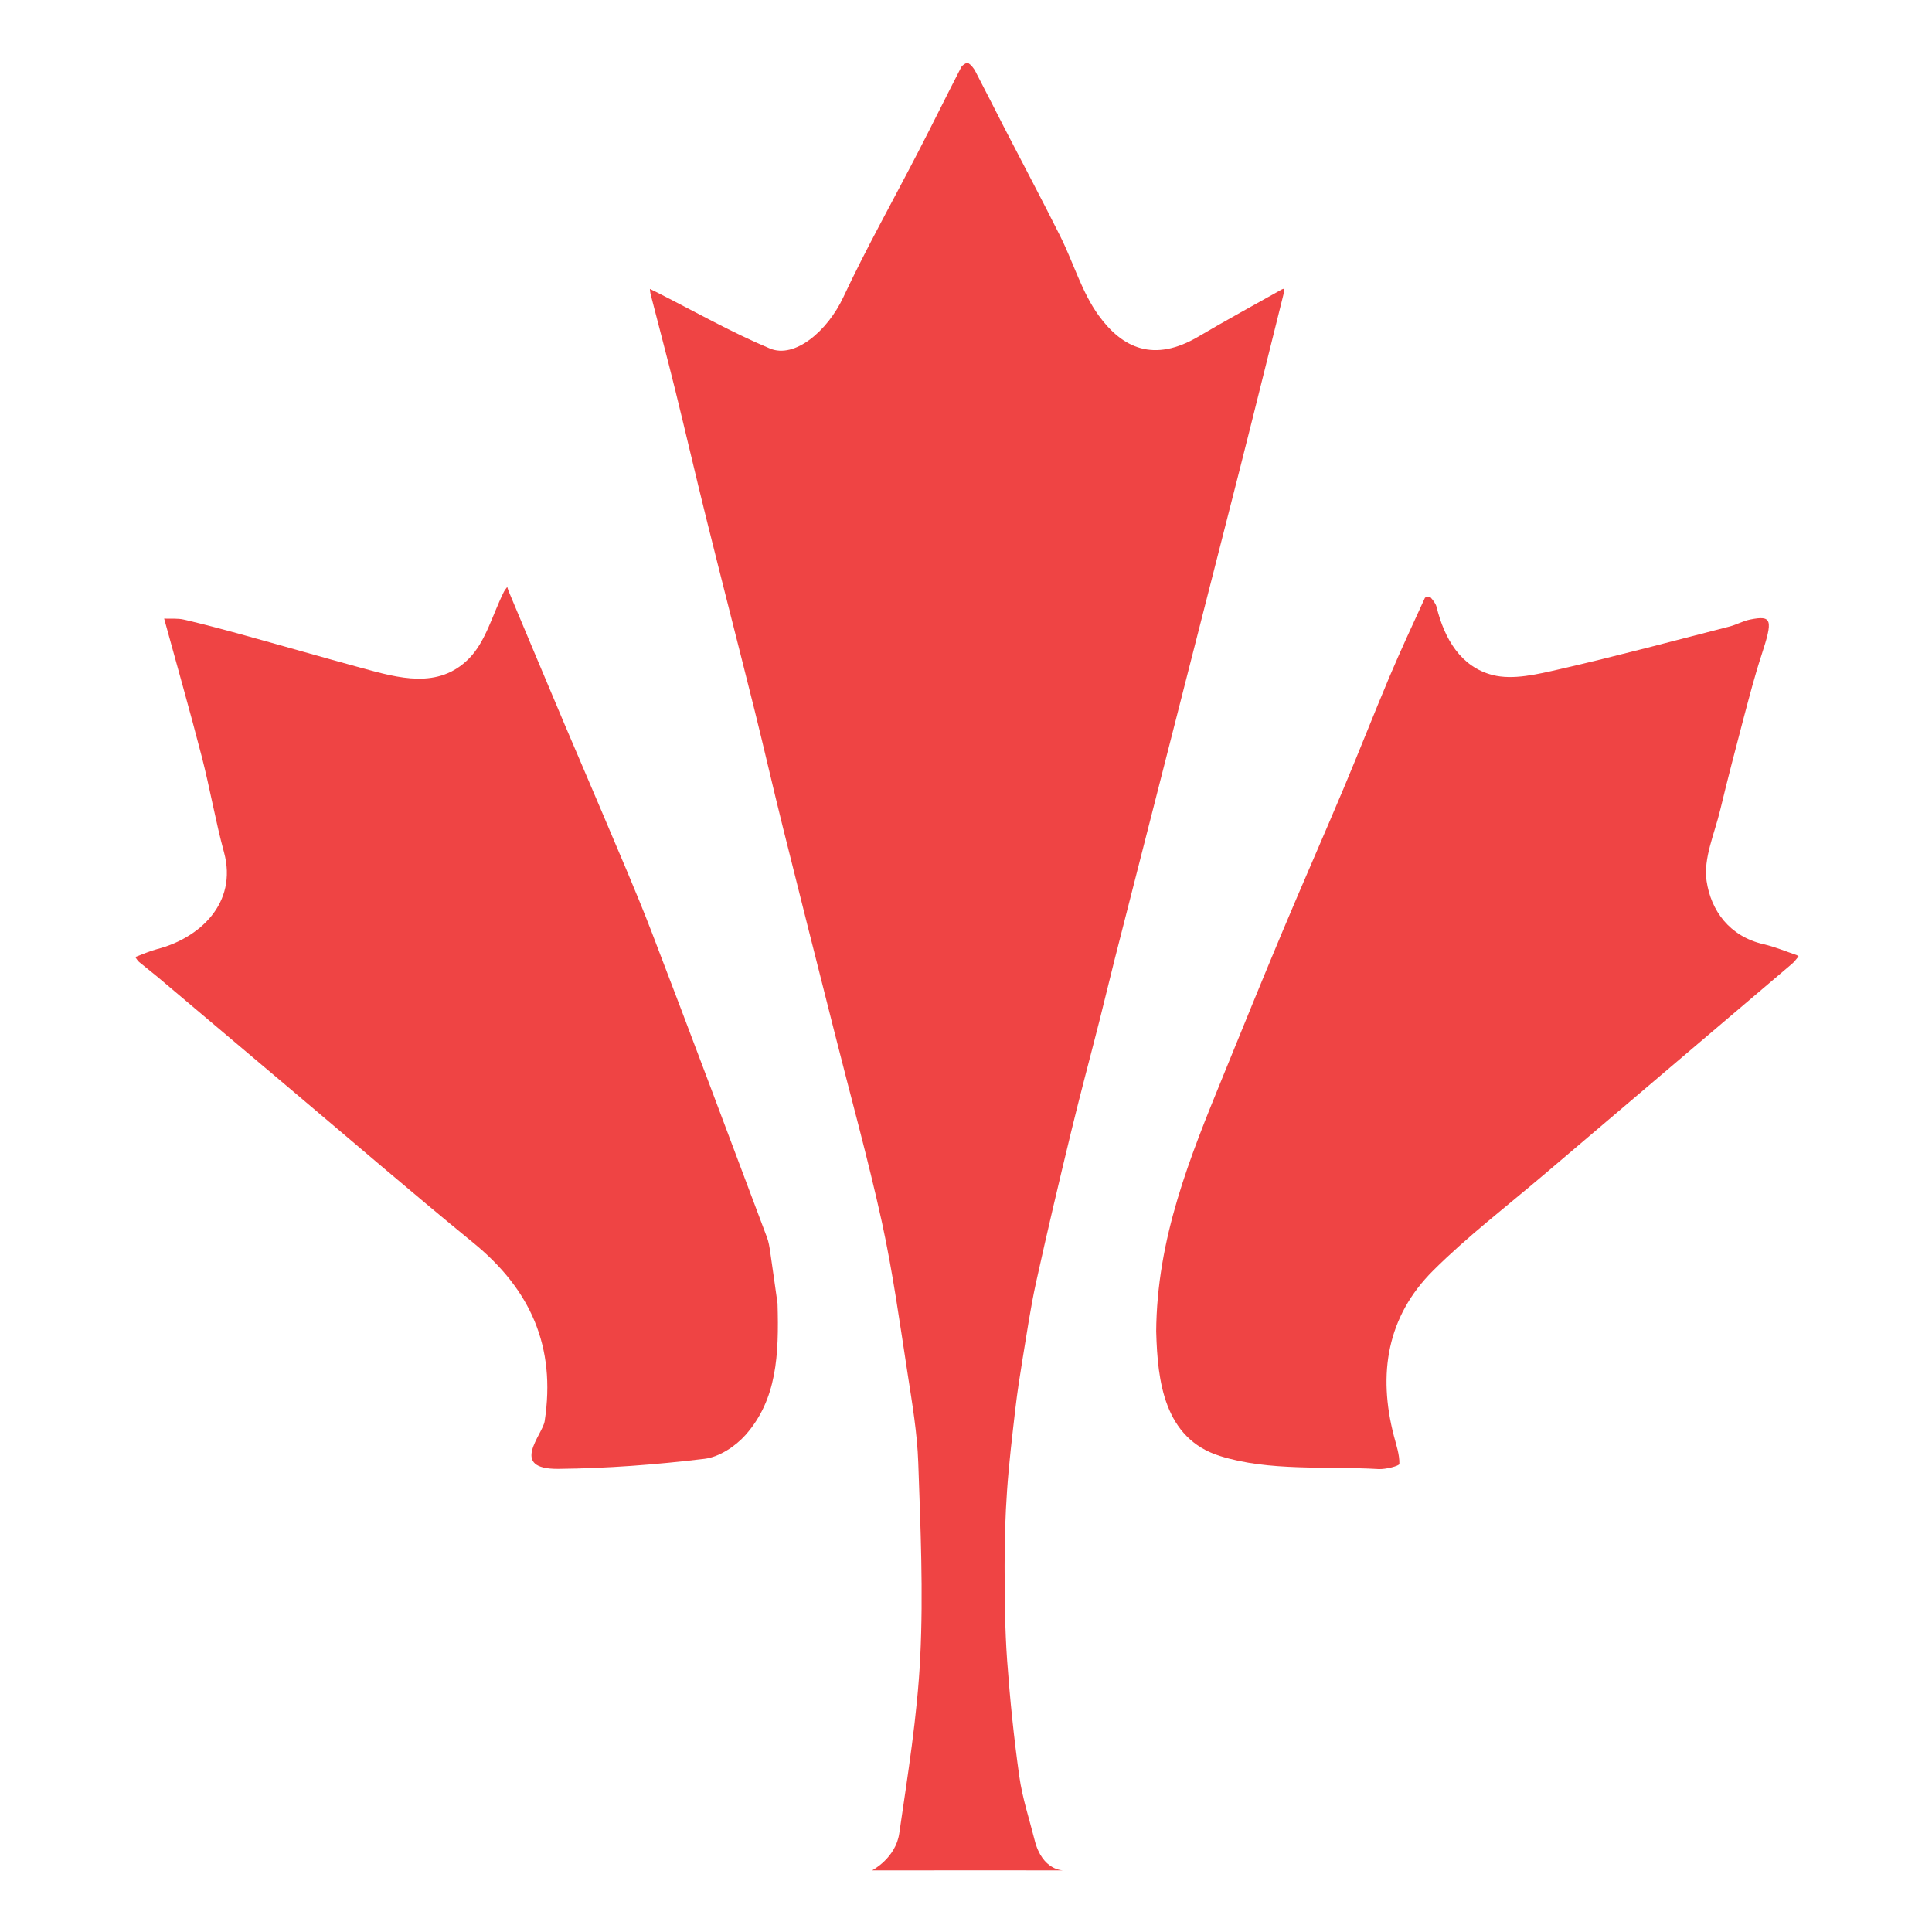
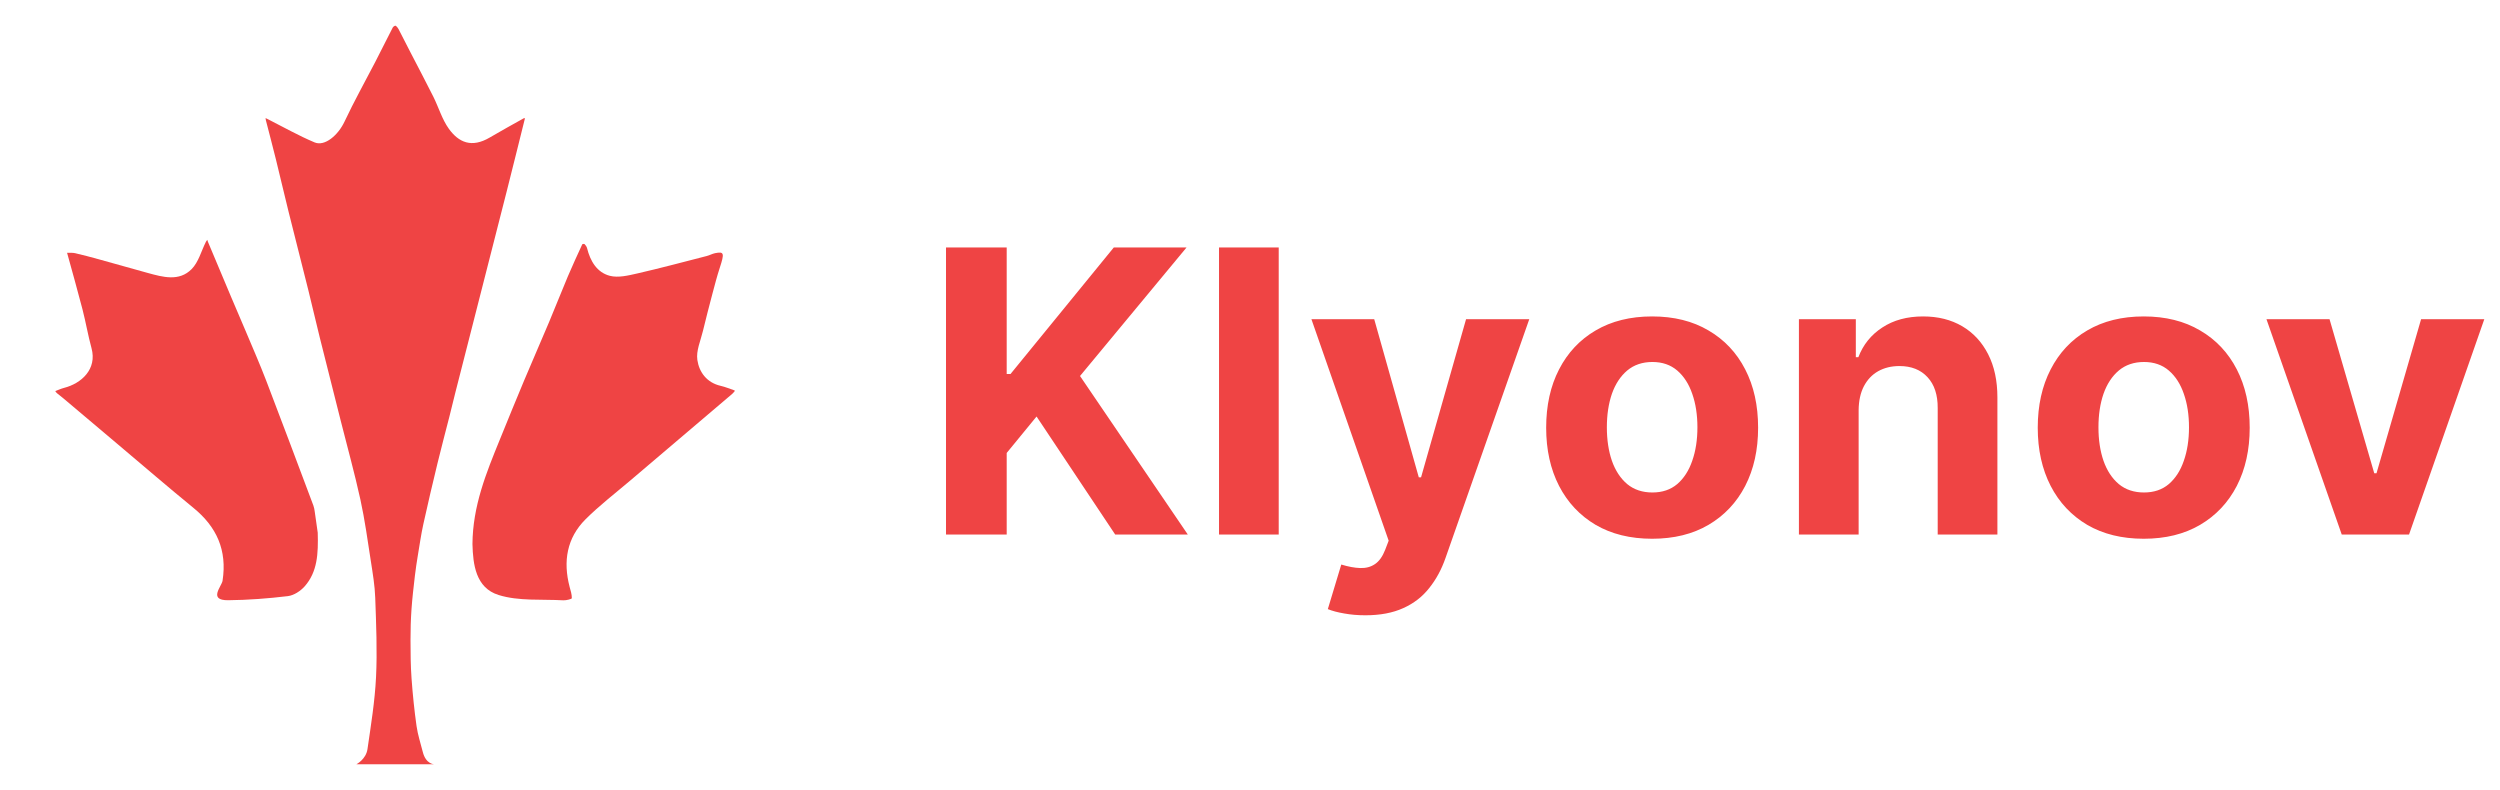
- <svg xmlns="http://www.w3.org/2000/svg" width="48" height="48" viewBox="0 0 48 48" fill="none">
+ <svg xmlns="http://www.w3.org/2000/svg" width="152" height="48" viewBox="0 0 152 48">
  <path d="M24.649 46.468C24.089 46.468 21.667 46.469 21.667 46.469C21.667 46.469 22.253 46.166 22.342 45.549C22.553 44.095 22.791 42.636 22.863 41.172C22.942 39.566 22.87 37.952 22.814 36.342C22.789 35.606 22.664 34.871 22.551 34.14C22.356 32.882 22.184 31.618 21.913 30.376C21.563 28.779 21.124 27.202 20.725 25.616C20.298 23.925 19.868 22.234 19.447 20.541C19.208 19.58 18.988 18.614 18.749 17.652C18.352 16.059 17.942 14.469 17.546 12.875C17.282 11.813 17.036 10.746 16.774 9.684C16.577 8.888 16.366 8.095 16.162 7.3C16.152 7.26 16.151 7.219 16.146 7.178C16.194 7.202 16.242 7.224 16.29 7.248C17.233 7.724 18.155 8.25 19.127 8.658C19.746 8.919 20.56 8.22 20.948 7.392C21.523 6.165 22.189 4.981 22.811 3.776C23.173 3.076 23.52 2.37 23.881 1.67C23.909 1.616 24.025 1.547 24.05 1.562C24.125 1.611 24.191 1.691 24.233 1.772C24.481 2.246 24.72 2.724 24.965 3.2C25.425 4.092 25.897 4.978 26.345 5.876C26.67 6.527 26.876 7.258 27.296 7.838C27.886 8.651 28.667 9.018 29.782 8.358C30.464 7.955 31.16 7.577 31.851 7.188C31.867 7.179 31.886 7.178 31.904 7.173C31.904 7.2 31.909 7.229 31.902 7.255C31.737 7.92 31.572 8.585 31.406 9.249C31.206 10.047 31.009 10.847 30.805 11.645C30.062 14.562 29.317 17.479 28.572 20.395C28.277 21.551 27.98 22.707 27.686 23.864C27.562 24.351 27.448 24.84 27.324 25.327C27.086 26.265 26.834 27.199 26.607 28.139C26.307 29.378 26.014 30.619 25.74 31.864C25.603 32.49 25.511 33.128 25.406 33.761C25.339 34.171 25.275 34.583 25.227 34.995C25.149 35.673 25.067 36.351 25.02 37.031C24.976 37.658 24.958 38.287 24.959 38.915C24.961 39.695 24.966 40.478 25.022 41.256C25.092 42.219 25.19 43.182 25.325 44.139C25.4 44.672 25.573 45.192 25.705 45.717C25.896 46.482 26.417 46.469 26.417 46.469L24.649 46.468Z" fill="#EF4444" />
  <path d="M28.725 33.097C28.739 30.761 29.566 28.748 30.387 26.734C30.874 25.537 31.361 24.34 31.861 23.148C32.361 21.956 32.883 20.773 33.384 19.582C33.774 18.655 34.14 17.718 34.531 16.791C34.807 16.14 35.106 15.498 35.401 14.855C35.412 14.832 35.522 14.82 35.542 14.842C35.604 14.912 35.67 14.994 35.692 15.083C35.887 15.871 36.291 16.566 37.08 16.77C37.593 16.902 38.206 16.749 38.752 16.625C40.164 16.302 41.564 15.926 42.968 15.566C43.143 15.521 43.305 15.427 43.481 15.392C44.029 15.283 44.053 15.392 43.763 16.278C43.594 16.795 43.458 17.322 43.318 17.848C43.119 18.603 42.921 19.36 42.739 20.12C42.599 20.708 42.316 21.326 42.399 21.886C42.508 22.625 42.968 23.263 43.812 23.458C44.094 23.523 44.364 23.636 44.638 23.729C44.656 23.735 44.67 23.75 44.685 23.762C44.631 23.824 44.583 23.894 44.52 23.947C42.462 25.698 40.401 27.446 38.343 29.197C37.423 29.98 36.457 30.719 35.604 31.569C34.459 32.711 34.229 34.134 34.631 35.676C34.691 35.906 34.773 36.14 34.767 36.371C34.766 36.42 34.428 36.509 34.249 36.499C32.928 36.423 31.536 36.56 30.309 36.174C28.92 35.738 28.759 34.31 28.726 33.096L28.725 33.097Z" fill="#EF4444" />
  <path d="M19.318 32.386C19.355 33.667 19.302 34.77 18.523 35.651C18.272 35.934 17.867 36.2 17.505 36.244C16.3 36.389 15.084 36.482 13.871 36.494C12.639 36.505 13.48 35.649 13.532 35.308C13.816 33.452 13.178 32.036 11.759 30.877C10.216 29.616 8.707 28.315 7.184 27.031C6.093 26.111 5.004 25.19 3.913 24.27C3.764 24.145 3.607 24.027 3.457 23.901C3.417 23.869 3.392 23.819 3.36 23.777C3.539 23.711 3.714 23.63 3.898 23.582C4.948 23.313 5.911 22.447 5.565 21.173C5.352 20.392 5.217 19.59 5.015 18.807C4.718 17.657 4.392 16.514 4.078 15.369C4.243 15.376 4.413 15.357 4.57 15.394C5.045 15.504 5.517 15.63 5.986 15.759C6.987 16.035 7.985 16.323 8.986 16.596C9.905 16.847 10.889 17.13 11.65 16.363C12.07 15.94 12.236 15.266 12.518 14.705C12.54 14.661 12.574 14.623 12.602 14.582C12.615 14.621 12.625 14.662 12.641 14.699C13.105 15.805 13.568 16.91 14.035 18.015C14.332 18.719 14.638 19.421 14.935 20.126C15.356 21.128 15.794 22.125 16.184 23.14C17.155 25.67 18.103 28.209 19.057 30.746C19.099 30.858 19.117 30.981 19.135 31.1C19.206 31.584 19.273 32.069 19.318 32.387V32.386Z" fill="#EF4444" />
+   <path d="M57.517 32.5V15.046H61.207V22.741H61.438L67.719 15.046H72.142L65.665 22.861L72.219 32.5H67.804L63.023 25.324L61.207 27.54V32.5H57.517ZM77.746 15.046V32.5H74.116V15.046H77.746ZM83.016 37.409C82.556 37.409 82.124 37.372 81.721 37.298C81.323 37.23 80.994 37.142 80.732 37.034L81.55 34.324C81.977 34.455 82.36 34.526 82.701 34.537C83.047 34.548 83.346 34.469 83.596 34.298C83.852 34.128 84.059 33.838 84.218 33.429L84.431 32.875L79.735 19.409H83.553L86.263 29.023H86.4L89.136 19.409H92.979L87.891 33.915C87.647 34.619 87.315 35.233 86.894 35.756C86.479 36.284 85.954 36.69 85.317 36.974C84.681 37.264 83.914 37.409 83.016 37.409ZM100.45 32.756C99.126 32.756 97.981 32.474 97.016 31.912C96.055 31.344 95.314 30.554 94.791 29.543C94.268 28.526 94.007 27.347 94.007 26.006C94.007 24.653 94.268 23.472 94.791 22.46C95.314 21.443 96.055 20.653 97.016 20.091C97.981 19.523 99.126 19.239 100.45 19.239C101.774 19.239 102.916 19.523 103.876 20.091C104.842 20.653 105.587 21.443 106.109 22.46C106.632 23.472 106.893 24.653 106.893 26.006C106.893 27.347 106.632 28.526 106.109 29.543C105.587 30.554 104.842 31.344 103.876 31.912C102.916 32.474 101.774 32.756 100.45 32.756ZM100.467 29.943C101.07 29.943 101.572 29.773 101.976 29.432C102.379 29.085 102.683 28.614 102.888 28.017C103.098 27.421 103.203 26.741 103.203 25.98C103.203 25.219 103.098 24.54 102.888 23.943C102.683 23.347 102.379 22.875 101.976 22.528C101.572 22.182 101.07 22.009 100.467 22.009C99.859 22.009 99.348 22.182 98.933 22.528C98.524 22.875 98.214 23.347 98.004 23.943C97.8 24.54 97.697 25.219 97.697 25.98C97.697 26.741 97.8 27.421 98.004 28.017C98.214 28.614 98.524 29.085 98.933 29.432C99.348 29.773 99.859 29.943 100.467 29.943ZM113.005 24.932V32.5H109.374V19.409H112.834V21.719H112.988C113.278 20.957 113.763 20.355 114.445 19.912C115.127 19.463 115.954 19.239 116.925 19.239C117.834 19.239 118.627 19.438 119.303 19.835C119.979 20.233 120.505 20.801 120.88 21.54C121.255 22.273 121.442 23.148 121.442 24.165V32.5H117.812V24.812C117.817 24.011 117.613 23.386 117.198 22.938C116.783 22.483 116.212 22.256 115.485 22.256C114.996 22.256 114.565 22.361 114.19 22.571C113.82 22.781 113.53 23.088 113.32 23.491C113.116 23.889 113.011 24.369 113.005 24.932ZM130.339 32.756C129.015 32.756 127.87 32.474 126.904 31.912C125.944 31.344 125.202 30.554 124.68 29.543C124.157 28.526 123.895 27.347 123.895 26.006C123.895 24.653 124.157 23.472 124.68 22.46C125.202 21.443 125.944 20.653 126.904 20.091C127.87 19.523 129.015 19.239 130.339 19.239C131.662 19.239 132.805 19.523 133.765 20.091C134.731 20.653 135.475 21.443 135.998 22.46C136.52 23.472 136.782 24.653 136.782 26.006C136.782 27.347 136.52 28.526 135.998 29.543C135.475 30.554 134.731 31.344 133.765 31.912C132.805 32.474 131.662 32.756 130.339 32.756ZM130.356 29.943C130.958 29.943 131.461 29.773 131.864 29.432C132.268 29.085 132.572 28.614 132.776 28.017C132.986 27.421 133.091 26.741 133.091 25.98C133.091 25.219 132.986 24.54 132.776 23.943C132.572 23.347 132.268 22.875 131.864 22.528C131.461 22.182 130.958 22.009 130.356 22.009C129.748 22.009 129.236 22.182 128.822 22.528C128.412 22.875 128.103 23.347 127.893 23.943C127.688 24.54 127.586 25.219 127.586 25.98C127.586 26.741 127.688 27.421 127.893 28.017C128.103 28.614 128.412 29.085 128.822 29.432C129.236 29.773 129.748 29.943 130.356 29.943ZM151.045 19.409L146.469 32.5H142.378L137.801 19.409H141.636L144.355 28.776H144.491L147.202 19.409H151.045Z" fill="#EF4444" />
</svg>
